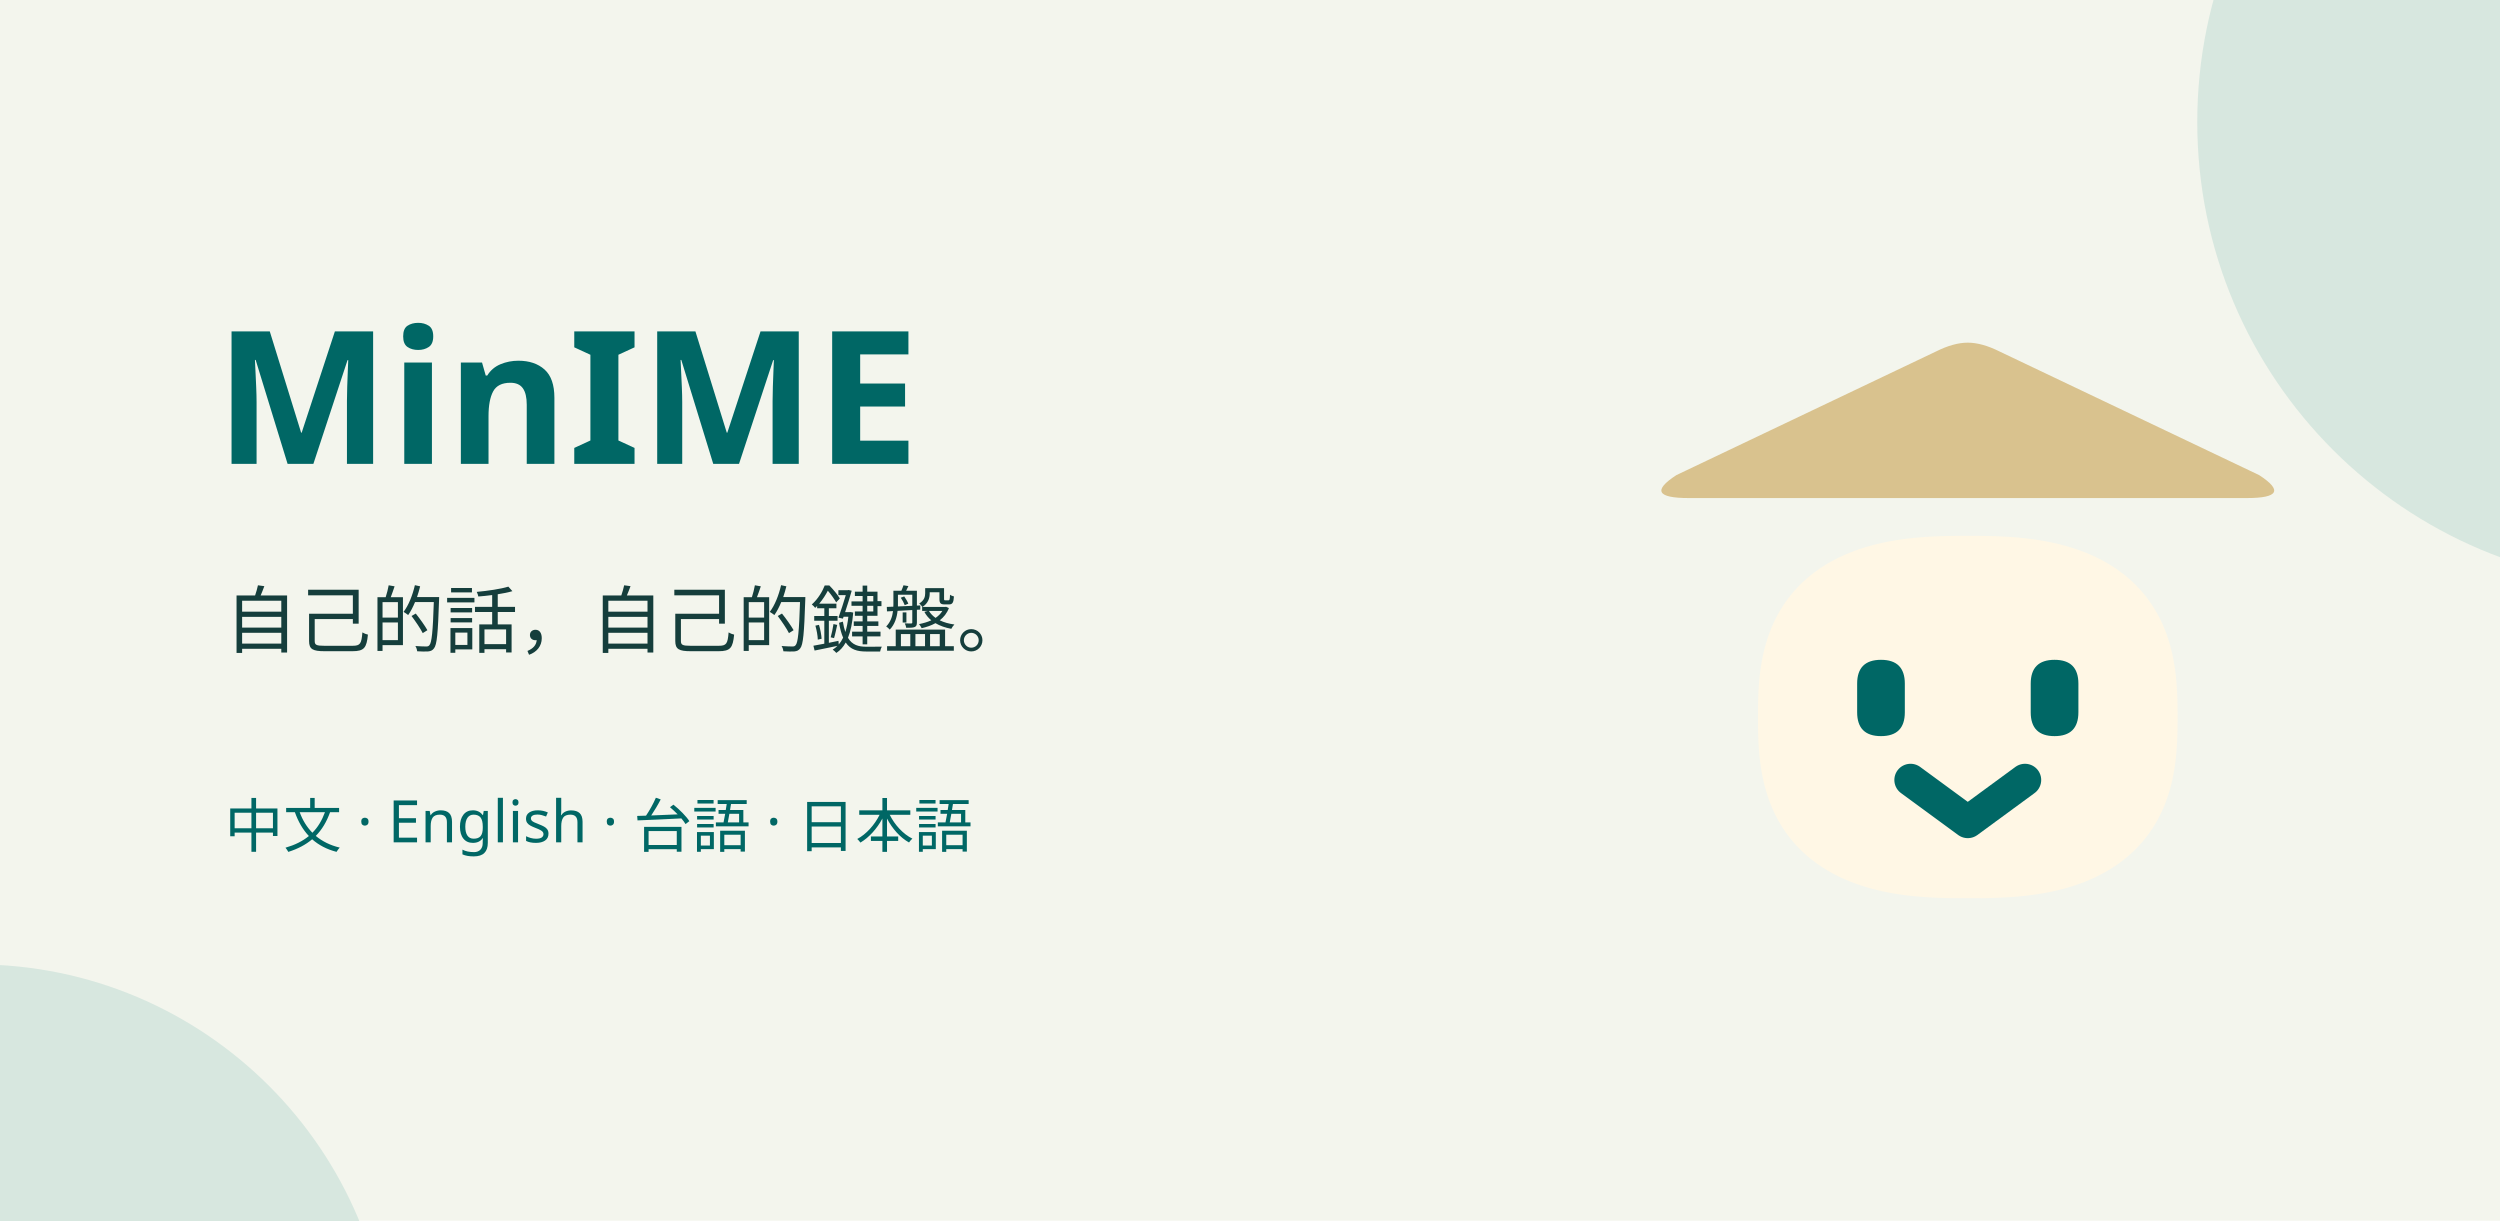
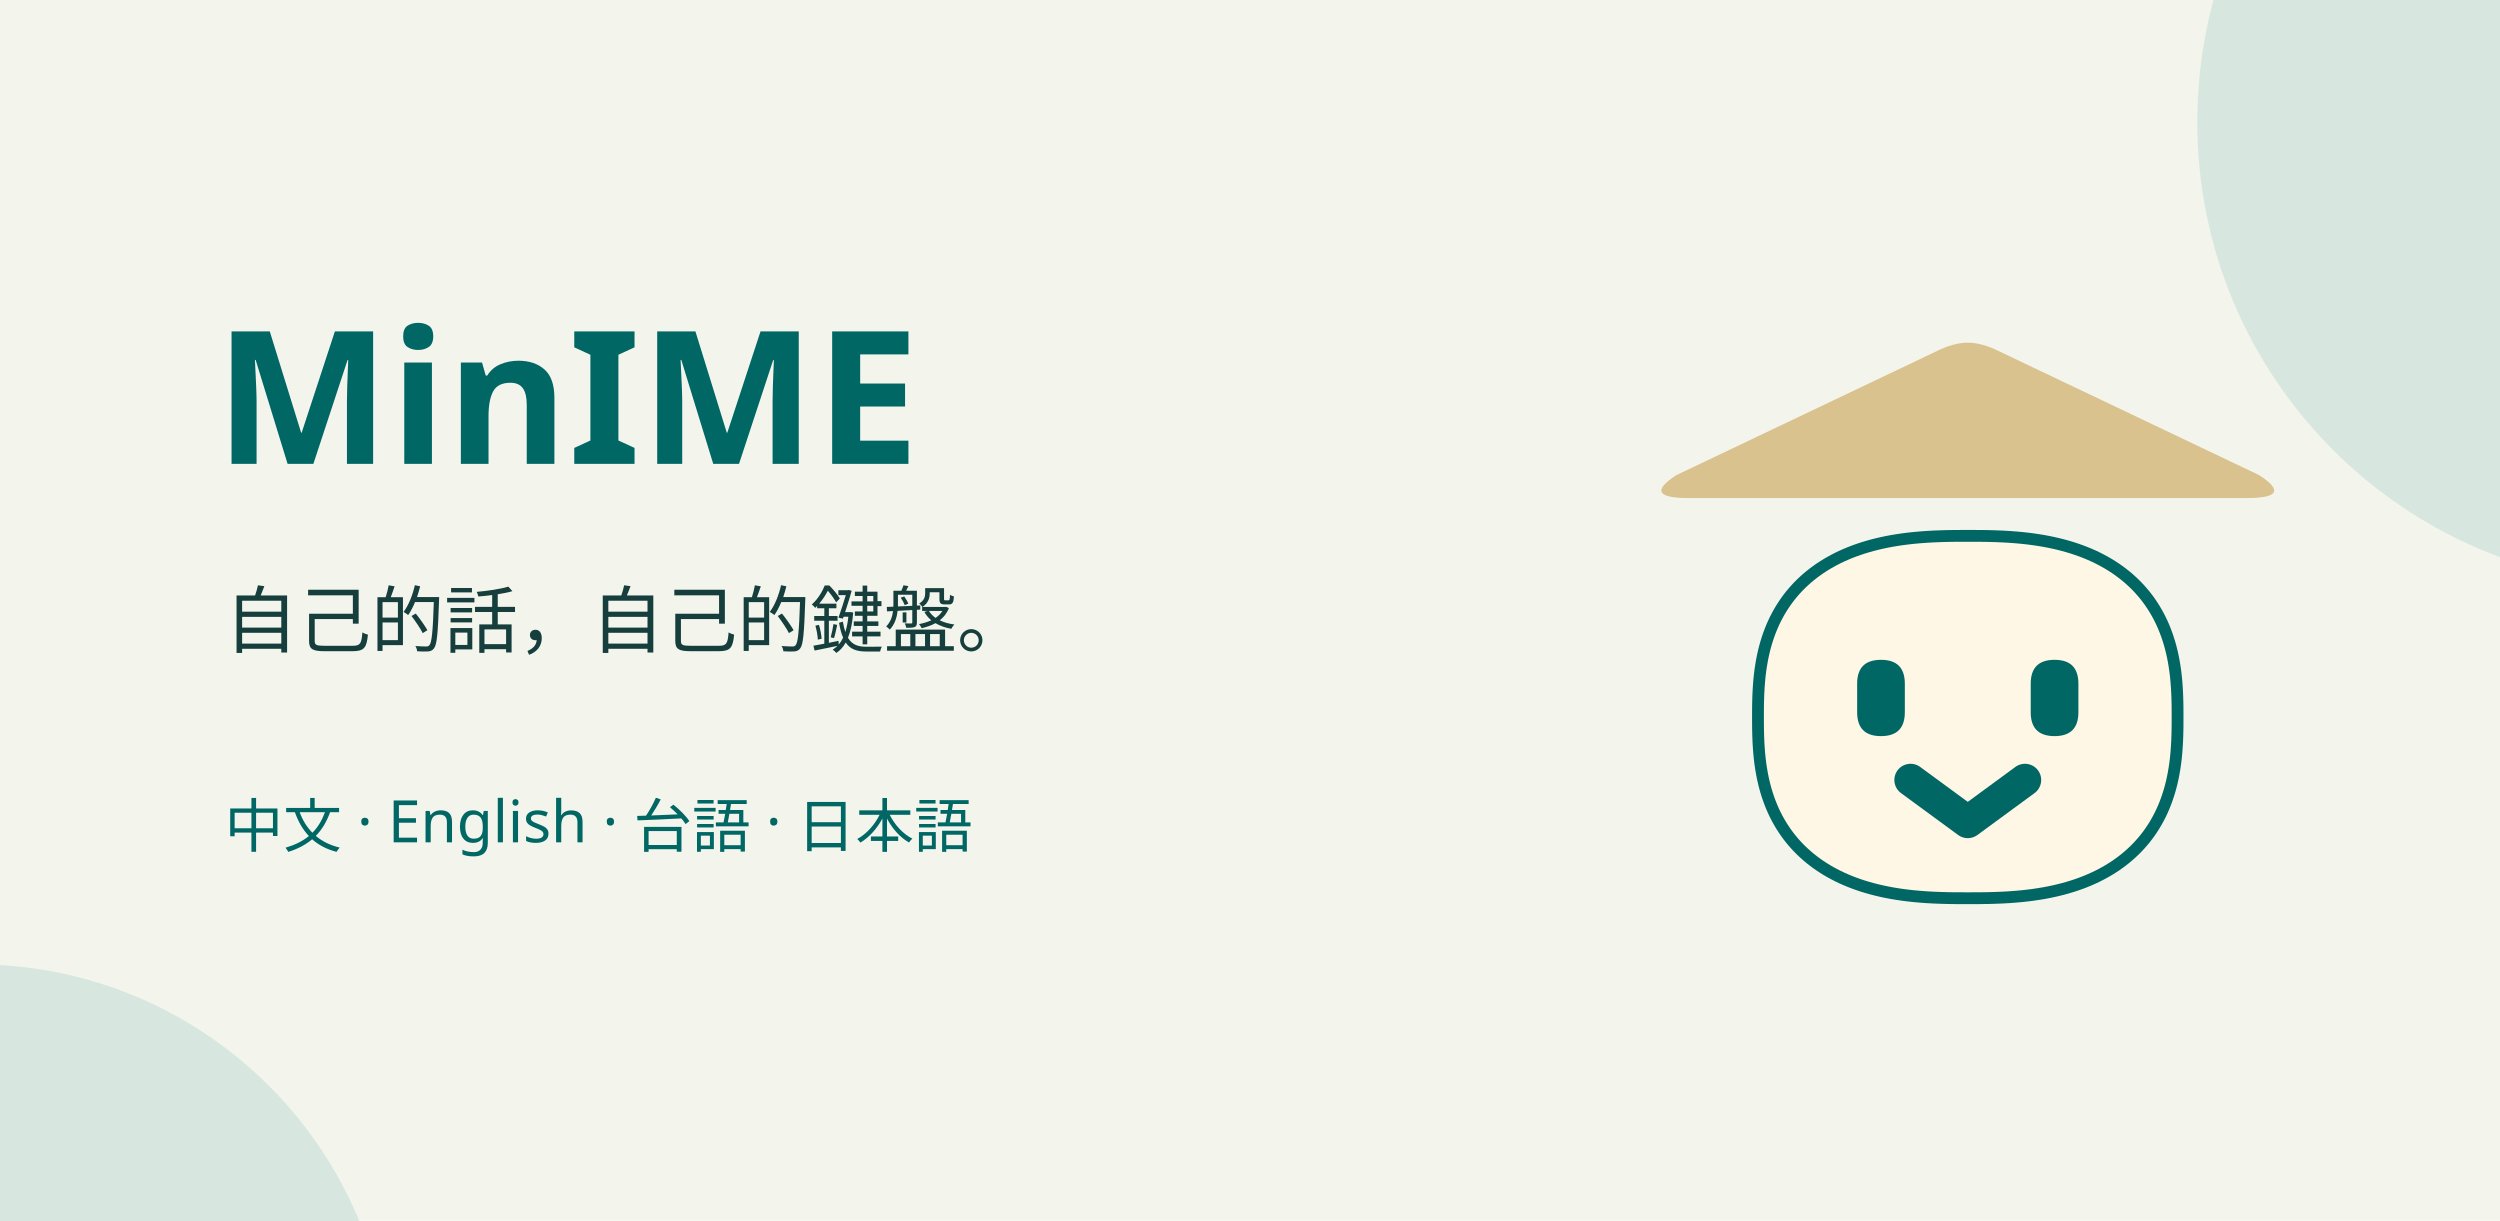
<svg xmlns="http://www.w3.org/2000/svg" width="1024" height="500" viewBox="0 0 1024 500">
  <rect width="1024" height="500" fill="#f3f5ed" />
  <circle cx="1090" cy="50" r="190" fill="#d7e7df" />
  <circle cx="-10" cy="565" r="170" fill="#d7e7df" />
  <text x="88" y="190" font-family="Segoe UI" font-weight="700" font-size="76" fill="#006765">MinIME</text>
  <text x="92" y="265" font-family="Segoe UI,Microsoft JhengHei" font-size="30" fill="#153e3c">自己的話，自己的鍵盤。</text>
  <text x="92" y="347" font-family="Microsoft JhengHei" font-size="24" fill="#006765">中文 · English · 台語 · 日本語</text>
  <g transform="translate(651 86) scale(6.458333)">
-     <path fill="#FFF7E5" stroke="none" stroke-width="0" stroke-linecap="round" stroke-linejoin="round" d="M37.306 32.16 Q37.306 32.607 37.303 32.823 Q37.299 33.075 37.293 33.291 Q37.287 33.507 37.278 33.704 Q37.269 33.901 37.256 34.085 Q37.244 34.269 37.229 34.444 Q37.213 34.619 37.195 34.786 Q37.176 34.953 37.155 35.113 Q37.133 35.274 37.108 35.429 Q37.084 35.584 37.056 35.734 Q37.029 35.884 36.998 36.03 Q36.967 36.176 36.933 36.318 Q36.899 36.46 36.863 36.598 Q36.826 36.736 36.786 36.87 Q36.746 37.005 36.703 37.136 Q36.66 37.267 36.614 37.396 Q36.568 37.524 36.519 37.649 Q36.47 37.774 36.419 37.896 Q36.367 38.018 36.312 38.137 Q36.257 38.257 36.199 38.373 Q36.141 38.49 36.08 38.604 Q36.019 38.717 35.955 38.828 Q35.891 38.94 35.824 39.048 Q35.757 39.157 35.687 39.262 Q35.617 39.368 35.545 39.472 Q35.472 39.575 35.396 39.676 Q35.32 39.776 35.242 39.875 Q35.163 39.973 35.081 40.068 Q35 40.164 34.915 40.257 Q34.83 40.35 34.743 40.441 Q34.655 40.532 34.565 40.62 Q34.475 40.708 34.381 40.793 Q34.288 40.879 34.192 40.962 Q34.096 41.045 33.997 41.126 Q33.897 41.206 33.795 41.284 Q33.693 41.362 33.588 41.438 Q33.484 41.514 33.376 41.587 Q33.268 41.66 33.157 41.73 Q33.046 41.801 32.933 41.869 Q32.819 41.937 32.702 42.002 Q32.586 42.067 32.466 42.13 Q32.346 42.193 32.224 42.254 Q32.101 42.314 31.976 42.372 Q31.85 42.429 31.721 42.485 Q31.593 42.54 31.461 42.593 Q31.329 42.645 31.194 42.695 Q31.059 42.745 30.921 42.793 Q30.783 42.84 30.642 42.885 Q30.5 42.93 30.355 42.972 Q30.211 43.015 30.062 43.054 Q29.914 43.094 29.762 43.131 Q29.61 43.168 29.454 43.202 Q29.298 43.237 29.138 43.269 Q28.978 43.3 28.814 43.33 Q28.65 43.359 28.481 43.385 Q28.312 43.412 28.138 43.436 Q27.965 43.46 27.785 43.481 Q27.605 43.502 27.419 43.521 Q27.234 43.539 27.04 43.555 Q26.847 43.571 26.645 43.585 Q26.442 43.598 26.229 43.609 Q26.016 43.619 25.787 43.627 Q25.56 43.635 25.309 43.641 Q25.06 43.646 24.768 43.649 Q24.517 43.651 24 43.651 Q23.483 43.651 23.232 43.649 Q22.94 43.646 22.691 43.641 Q22.44 43.635 22.213 43.627 Q21.984 43.619 21.771 43.609 Q21.558 43.598 21.355 43.585 Q21.153 43.571 20.96 43.555 Q20.766 43.539 20.581 43.521 Q20.395 43.502 20.215 43.481 Q20.035 43.46 19.862 43.436 Q19.688 43.412 19.519 43.385 Q19.35 43.359 19.186 43.33 Q19.022 43.3 18.862 43.269 Q18.702 43.237 18.546 43.202 Q18.39 43.168 18.238 43.131 Q18.086 43.094 17.938 43.054 Q17.789 43.015 17.645 42.972 Q17.5 42.93 17.358 42.885 Q17.217 42.84 17.079 42.793 Q16.941 42.745 16.806 42.695 Q16.671 42.645 16.539 42.593 Q16.407 42.54 16.279 42.485 Q16.15 42.429 16.024 42.372 Q15.899 42.314 15.776 42.254 Q15.654 42.193 15.534 42.13 Q15.414 42.067 15.298 42.002 Q15.181 41.937 15.067 41.869 Q14.954 41.801 14.843 41.73 Q14.732 41.66 14.624 41.587 Q14.516 41.514 14.412 41.438 Q14.307 41.362 14.205 41.284 Q14.103 41.206 14.003 41.126 Q13.904 41.045 13.808 40.962 Q13.712 40.879 13.619 40.793 Q13.525 40.708 13.435 40.62 Q13.345 40.532 13.257 40.441 Q13.17 40.35 13.085 40.257 Q13 40.164 12.919 40.068 Q12.837 39.973 12.758 39.875 Q12.68 39.776 12.604 39.676 Q12.528 39.575 12.455 39.472 Q12.383 39.368 12.313 39.262 Q12.243 39.157 12.176 39.048 Q12.109 38.94 12.045 38.828 Q11.981 38.717 11.92 38.604 Q11.859 38.49 11.801 38.373 Q11.743 38.257 11.688 38.137 Q11.633 38.018 11.581 37.896 Q11.53 37.774 11.481 37.649 Q11.432 37.524 11.386 37.396 Q11.34 37.267 11.297 37.136 Q11.254 37.005 11.214 36.87 Q11.174 36.736 11.137 36.598 Q11.101 36.46 11.067 36.318 Q11.033 36.176 11.002 36.03 Q10.971 35.884 10.944 35.734 Q10.916 35.584 10.892 35.429 Q10.867 35.274 10.845 35.113 Q10.824 34.953 10.805 34.786 Q10.787 34.619 10.771 34.444 Q10.756 34.269 10.744 34.085 Q10.731 33.901 10.722 33.704 Q10.713 33.507 10.707 33.291 Q10.701 33.075 10.697 32.823 Q10.694 32.607 10.694 32.16 Q10.694 31.713 10.697 31.497 Q10.701 31.245 10.707 31.029 Q10.713 30.813 10.722 30.616 Q10.731 30.419 10.744 30.235 Q10.756 30.051 10.771 29.876 Q10.787 29.701 10.805 29.534 Q10.824 29.367 10.845 29.207 Q10.867 29.046 10.892 28.891 Q10.916 28.736 10.944 28.586 Q10.971 28.436 11.002 28.29 Q11.033 28.144 11.067 28.002 Q11.101 27.86 11.137 27.722 Q11.174 27.584 11.214 27.45 Q11.254 27.315 11.297 27.184 Q11.34 27.053 11.386 26.924 Q11.432 26.796 11.481 26.671 Q11.53 26.546 11.581 26.424 Q11.633 26.302 11.688 26.183 Q11.743 26.063 11.801 25.947 Q11.859 25.83 11.92 25.716 Q11.981 25.603 12.045 25.492 Q12.109 25.38 12.176 25.272 Q12.243 25.163 12.313 25.058 Q12.383 24.952 12.455 24.848 Q12.528 24.745 12.604 24.644 Q12.68 24.544 12.758 24.445 Q12.837 24.347 12.919 24.252 Q13 24.156 13.085 24.063 Q13.17 23.97 13.257 23.879 Q13.345 23.788 13.435 23.7 Q13.525 23.612 13.619 23.527 Q13.712 23.441 13.808 23.358 Q13.904 23.275 14.003 23.194 Q14.103 23.114 14.205 23.036 Q14.307 22.958 14.412 22.882 Q14.516 22.806 14.624 22.733 Q14.732 22.66 14.843 22.59 Q14.954 22.519 15.067 22.451 Q15.181 22.383 15.298 22.318 Q15.414 22.253 15.534 22.19 Q15.654 22.127 15.776 22.066 Q15.899 22.006 16.024 21.948 Q16.15 21.891 16.279 21.835 Q16.407 21.78 16.539 21.727 Q16.671 21.675 16.806 21.625 Q16.941 21.575 17.079 21.527 Q17.217 21.48 17.358 21.435 Q17.5 21.39 17.645 21.348 Q17.789 21.305 17.938 21.266 Q18.086 21.226 18.238 21.189 Q18.39 21.152 18.546 21.118 Q18.702 21.083 18.862 21.051 Q19.022 21.02 19.186 20.99 Q19.35 20.961 19.519 20.935 Q19.688 20.908 19.862 20.884 Q20.035 20.86 20.215 20.839 Q20.395 20.818 20.581 20.799 Q20.766 20.781 20.96 20.765 Q21.153 20.749 21.355 20.735 Q21.558 20.722 21.771 20.711 Q21.984 20.701 22.213 20.693 Q22.44 20.685 22.691 20.679 Q22.94 20.674 23.232 20.671 Q23.483 20.669 24 20.669 Q24.517 20.669 24.768 20.671 Q25.06 20.674 25.309 20.679 Q25.56 20.685 25.787 20.693 Q26.016 20.701 26.229 20.711 Q26.442 20.722 26.645 20.735 Q26.847 20.749 27.04 20.765 Q27.234 20.781 27.419 20.799 Q27.605 20.818 27.785 20.839 Q27.965 20.86 28.138 20.884 Q28.312 20.908 28.481 20.935 Q28.65 20.961 28.814 20.99 Q28.978 21.02 29.138 21.051 Q29.298 21.083 29.454 21.118 Q29.61 21.152 29.762 21.189 Q29.914 21.226 30.062 21.266 Q30.211 21.305 30.355 21.348 Q30.5 21.39 30.642 21.435 Q30.783 21.48 30.921 21.527 Q31.059 21.575 31.194 21.625 Q31.329 21.675 31.461 21.727 Q31.593 21.78 31.721 21.835 Q31.85 21.891 31.976 21.948 Q32.101 22.006 32.224 22.066 Q32.346 22.127 32.466 22.19 Q32.586 22.253 32.702 22.318 Q32.819 22.383 32.933 22.451 Q33.046 22.519 33.157 22.59 Q33.268 22.66 33.376 22.733 Q33.484 22.806 33.588 22.882 Q33.693 22.958 33.795 23.036 Q33.897 23.114 33.997 23.194 Q34.096 23.275 34.192 23.358 Q34.288 23.441 34.381 23.527 Q34.475 23.612 34.565 23.7 Q34.655 23.788 34.743 23.879 Q34.83 23.97 34.915 24.063 Q35 24.156 35.081 24.252 Q35.163 24.347 35.242 24.445 Q35.32 24.544 35.396 24.644 Q35.472 24.745 35.545 24.848 Q35.617 24.952 35.687 25.058 Q35.757 25.163 35.824 25.272 Q35.891 25.38 35.955 25.492 Q36.019 25.603 36.08 25.716 Q36.141 25.83 36.199 25.947 Q36.257 26.063 36.312 26.183 Q36.367 26.302 36.419 26.424 Q36.47 26.546 36.519 26.671 Q36.568 26.796 36.614 26.924 Q36.66 27.053 36.703 27.184 Q36.746 27.315 36.786 27.45 Q36.826 27.584 36.863 27.722 Q36.899 27.86 36.933 28.002 Q36.967 28.144 36.998 28.29 Q37.029 28.436 37.056 28.586 Q37.084 28.736 37.108 28.891 Q37.133 29.046 37.155 29.207 Q37.176 29.367 37.195 29.534 Q37.213 29.701 37.229 29.876 Q37.244 30.051 37.256 30.235 Q37.269 30.419 37.278 30.616 Q37.287 30.813 37.293 31.029 Q37.299 31.245 37.303 31.497 Q37.306 31.713 37.306 32.16 Z" />
+     <path fill="#FFF7E5" stroke="#006765" stroke-width="0.75" stroke-linecap="round" stroke-linejoin="round" d="M37.306 32.16 Q37.306 32.607 37.303 32.823 Q37.299 33.075 37.293 33.291 Q37.287 33.507 37.278 33.704 Q37.269 33.901 37.256 34.085 Q37.244 34.269 37.229 34.444 Q37.213 34.619 37.195 34.786 Q37.176 34.953 37.155 35.113 Q37.133 35.274 37.108 35.429 Q37.084 35.584 37.056 35.734 Q37.029 35.884 36.998 36.03 Q36.967 36.176 36.933 36.318 Q36.899 36.46 36.863 36.598 Q36.826 36.736 36.786 36.87 Q36.746 37.005 36.703 37.136 Q36.66 37.267 36.614 37.396 Q36.568 37.524 36.519 37.649 Q36.47 37.774 36.419 37.896 Q36.367 38.018 36.312 38.137 Q36.257 38.257 36.199 38.373 Q36.141 38.49 36.08 38.604 Q36.019 38.717 35.955 38.828 Q35.891 38.94 35.824 39.048 Q35.757 39.157 35.687 39.262 Q35.617 39.368 35.545 39.472 Q35.472 39.575 35.396 39.676 Q35.32 39.776 35.242 39.875 Q35.163 39.973 35.081 40.068 Q35 40.164 34.915 40.257 Q34.83 40.35 34.743 40.441 Q34.655 40.532 34.565 40.62 Q34.475 40.708 34.381 40.793 Q34.288 40.879 34.192 40.962 Q34.096 41.045 33.997 41.126 Q33.897 41.206 33.795 41.284 Q33.693 41.362 33.588 41.438 Q33.484 41.514 33.376 41.587 Q33.268 41.66 33.157 41.73 Q33.046 41.801 32.933 41.869 Q32.819 41.937 32.702 42.002 Q32.586 42.067 32.466 42.13 Q32.346 42.193 32.224 42.254 Q32.101 42.314 31.976 42.372 Q31.85 42.429 31.721 42.485 Q31.593 42.54 31.461 42.593 Q31.329 42.645 31.194 42.695 Q31.059 42.745 30.921 42.793 Q30.783 42.84 30.642 42.885 Q30.5 42.93 30.355 42.972 Q30.211 43.015 30.062 43.054 Q29.914 43.094 29.762 43.131 Q29.61 43.168 29.454 43.202 Q29.298 43.237 29.138 43.269 Q28.978 43.3 28.814 43.33 Q28.65 43.359 28.481 43.385 Q28.312 43.412 28.138 43.436 Q27.965 43.46 27.785 43.481 Q27.605 43.502 27.419 43.521 Q27.234 43.539 27.04 43.555 Q26.847 43.571 26.645 43.585 Q26.442 43.598 26.229 43.609 Q26.016 43.619 25.787 43.627 Q25.56 43.635 25.309 43.641 Q25.06 43.646 24.768 43.649 Q24.517 43.651 24 43.651 Q23.483 43.651 23.232 43.649 Q22.94 43.646 22.691 43.641 Q22.44 43.635 22.213 43.627 Q21.984 43.619 21.771 43.609 Q21.558 43.598 21.355 43.585 Q21.153 43.571 20.96 43.555 Q20.766 43.539 20.581 43.521 Q20.395 43.502 20.215 43.481 Q20.035 43.46 19.862 43.436 Q19.688 43.412 19.519 43.385 Q19.35 43.359 19.186 43.33 Q19.022 43.3 18.862 43.269 Q18.702 43.237 18.546 43.202 Q18.39 43.168 18.238 43.131 Q18.086 43.094 17.938 43.054 Q17.789 43.015 17.645 42.972 Q17.5 42.93 17.358 42.885 Q17.217 42.84 17.079 42.793 Q16.941 42.745 16.806 42.695 Q16.671 42.645 16.539 42.593 Q16.407 42.54 16.279 42.485 Q16.15 42.429 16.024 42.372 Q15.899 42.314 15.776 42.254 Q15.654 42.193 15.534 42.13 Q15.414 42.067 15.298 42.002 Q15.181 41.937 15.067 41.869 Q14.954 41.801 14.843 41.73 Q14.732 41.66 14.624 41.587 Q14.516 41.514 14.412 41.438 Q14.307 41.362 14.205 41.284 Q14.103 41.206 14.003 41.126 Q13.904 41.045 13.808 40.962 Q13.712 40.879 13.619 40.793 Q13.525 40.708 13.435 40.62 Q13.345 40.532 13.257 40.441 Q13.17 40.35 13.085 40.257 Q13 40.164 12.919 40.068 Q12.837 39.973 12.758 39.875 Q12.68 39.776 12.604 39.676 Q12.528 39.575 12.455 39.472 Q12.383 39.368 12.313 39.262 Q12.243 39.157 12.176 39.048 Q12.109 38.94 12.045 38.828 Q11.981 38.717 11.92 38.604 Q11.859 38.49 11.801 38.373 Q11.743 38.257 11.688 38.137 Q11.633 38.018 11.581 37.896 Q11.53 37.774 11.481 37.649 Q11.432 37.524 11.386 37.396 Q11.34 37.267 11.297 37.136 Q11.254 37.005 11.214 36.87 Q11.174 36.736 11.137 36.598 Q11.101 36.46 11.067 36.318 Q11.033 36.176 11.002 36.03 Q10.971 35.884 10.944 35.734 Q10.916 35.584 10.892 35.429 Q10.867 35.274 10.845 35.113 Q10.824 34.953 10.805 34.786 Q10.787 34.619 10.771 34.444 Q10.756 34.269 10.744 34.085 Q10.731 33.901 10.722 33.704 Q10.713 33.507 10.707 33.291 Q10.701 33.075 10.697 32.823 Q10.694 32.607 10.694 32.16 Q10.694 31.713 10.697 31.497 Q10.701 31.245 10.707 31.029 Q10.713 30.813 10.722 30.616 Q10.731 30.419 10.744 30.235 Q10.756 30.051 10.771 29.876 Q10.787 29.701 10.805 29.534 Q10.824 29.367 10.845 29.207 Q10.867 29.046 10.892 28.891 Q10.916 28.736 10.944 28.586 Q10.971 28.436 11.002 28.29 Q11.033 28.144 11.067 28.002 Q11.101 27.86 11.137 27.722 Q11.174 27.584 11.214 27.45 Q11.254 27.315 11.297 27.184 Q11.34 27.053 11.386 26.924 Q11.432 26.796 11.481 26.671 Q11.53 26.546 11.581 26.424 Q11.633 26.302 11.688 26.183 Q11.743 26.063 11.801 25.947 Q11.859 25.83 11.92 25.716 Q11.981 25.603 12.045 25.492 Q12.109 25.38 12.176 25.272 Q12.243 25.163 12.313 25.058 Q12.383 24.952 12.455 24.848 Q12.528 24.745 12.604 24.644 Q12.68 24.544 12.758 24.445 Q12.837 24.347 12.919 24.252 Q13 24.156 13.085 24.063 Q13.17 23.97 13.257 23.879 Q13.345 23.788 13.435 23.7 Q13.525 23.612 13.619 23.527 Q13.712 23.441 13.808 23.358 Q13.904 23.275 14.003 23.194 Q14.103 23.114 14.205 23.036 Q14.307 22.958 14.412 22.882 Q14.516 22.806 14.624 22.733 Q14.732 22.66 14.843 22.59 Q14.954 22.519 15.067 22.451 Q15.181 22.383 15.298 22.318 Q15.414 22.253 15.534 22.19 Q15.654 22.127 15.776 22.066 Q15.899 22.006 16.024 21.948 Q16.15 21.891 16.279 21.835 Q16.407 21.78 16.539 21.727 Q16.671 21.675 16.806 21.625 Q16.941 21.575 17.079 21.527 Q17.217 21.48 17.358 21.435 Q17.5 21.39 17.645 21.348 Q17.789 21.305 17.938 21.266 Q18.086 21.226 18.238 21.189 Q18.39 21.152 18.546 21.118 Q18.702 21.083 18.862 21.051 Q19.022 21.02 19.186 20.99 Q19.35 20.961 19.519 20.935 Q19.688 20.908 19.862 20.884 Q20.035 20.86 20.215 20.839 Q20.395 20.818 20.581 20.799 Q20.766 20.781 20.96 20.765 Q21.153 20.749 21.355 20.735 Q21.558 20.722 21.771 20.711 Q21.984 20.701 22.213 20.693 Q22.44 20.685 22.691 20.679 Q22.94 20.674 23.232 20.671 Q23.483 20.669 24 20.669 Q24.517 20.669 24.768 20.671 Q25.06 20.674 25.309 20.679 Q25.56 20.685 25.787 20.693 Q26.016 20.701 26.229 20.711 Q26.442 20.722 26.645 20.735 Q26.847 20.749 27.04 20.765 Q27.234 20.781 27.419 20.799 Q27.605 20.818 27.785 20.839 Q27.965 20.86 28.138 20.884 Q28.312 20.908 28.481 20.935 Q28.65 20.961 28.814 20.99 Q28.978 21.02 29.138 21.051 Q29.298 21.083 29.454 21.118 Q29.61 21.152 29.762 21.189 Q29.914 21.226 30.062 21.266 Q30.211 21.305 30.355 21.348 Q30.5 21.39 30.642 21.435 Q30.783 21.48 30.921 21.527 Q31.059 21.575 31.194 21.625 Q31.329 21.675 31.461 21.727 Q31.593 21.78 31.721 21.835 Q31.85 21.891 31.976 21.948 Q32.101 22.006 32.224 22.066 Q32.346 22.127 32.466 22.19 Q32.586 22.253 32.702 22.318 Q32.819 22.383 32.933 22.451 Q33.046 22.519 33.157 22.59 Q33.268 22.66 33.376 22.733 Q33.484 22.806 33.588 22.882 Q33.693 22.958 33.795 23.036 Q33.897 23.114 33.997 23.194 Q34.096 23.275 34.192 23.358 Q34.288 23.441 34.381 23.527 Q34.475 23.612 34.565 23.7 Q34.655 23.788 34.743 23.879 Q34.83 23.97 34.915 24.063 Q35 24.156 35.081 24.252 Q35.163 24.347 35.242 24.445 Q35.32 24.544 35.396 24.644 Q35.472 24.745 35.545 24.848 Q35.617 24.952 35.687 25.058 Q35.757 25.163 35.824 25.272 Q35.891 25.38 35.955 25.492 Q36.019 25.603 36.08 25.716 Q36.141 25.83 36.199 25.947 Q36.257 26.063 36.312 26.183 Q36.367 26.302 36.419 26.424 Q36.47 26.546 36.519 26.671 Q36.568 26.796 36.614 26.924 Q36.66 27.053 36.703 27.184 Q36.746 27.315 36.786 27.45 Q36.826 27.584 36.863 27.722 Q36.899 27.86 36.933 28.002 Q36.967 28.144 36.998 28.29 Q37.029 28.436 37.056 28.586 Q37.084 28.736 37.108 28.891 Q37.133 29.046 37.155 29.207 Q37.176 29.367 37.195 29.534 Q37.213 29.701 37.229 29.876 Q37.244 30.051 37.256 30.235 Q37.269 30.419 37.278 30.616 Q37.287 30.813 37.293 31.029 Q37.299 31.245 37.303 31.497 Q37.306 31.713 37.306 32.16 Z" />
    <path fill="#D9C28E" stroke="none" stroke-width="0" stroke-linecap="round" stroke-linejoin="round" d="M24 8.416 Q24.896 8.416 26.016 8.976 L42.48 16.816 Q44.72 18.272 41.696 18.272 L6.304 18.272 Q3.28 18.272 5.52 16.816 L21.984 8.976 Q23.104 8.416 24 8.416 Z" />
    <path fill="#006765" stroke="none" stroke-width="0" stroke-linecap="round" stroke-linejoin="round" d="M18.496 28.531 L18.496 28.531 Q20.008 28.531 20.008 30.043 L20.008 31.858 Q20.008 33.37 18.496 33.37 L18.496 33.37 Q16.984 33.37 16.984 31.858 L16.984 30.043 Q16.984 28.531 18.496 28.531 Z" />
    <path fill="#006765" stroke="none" stroke-width="0" stroke-linecap="round" stroke-linejoin="round" d="M29.504 28.531 L29.504 28.531 Q31.016 28.531 31.016 30.043 L31.016 31.858 Q31.016 33.37 29.504 33.37 L29.504 33.37 Q27.992 33.37 27.992 31.858 L27.992 30.043 Q27.992 28.531 29.504 28.531 Z" />
    <path fill="none" stroke="#006765" stroke-width="2.056" stroke-linecap="round" stroke-linejoin="round" d="M20.371 36.152 L24 38.813 L27.629 36.152" />
  </g>
</svg>
